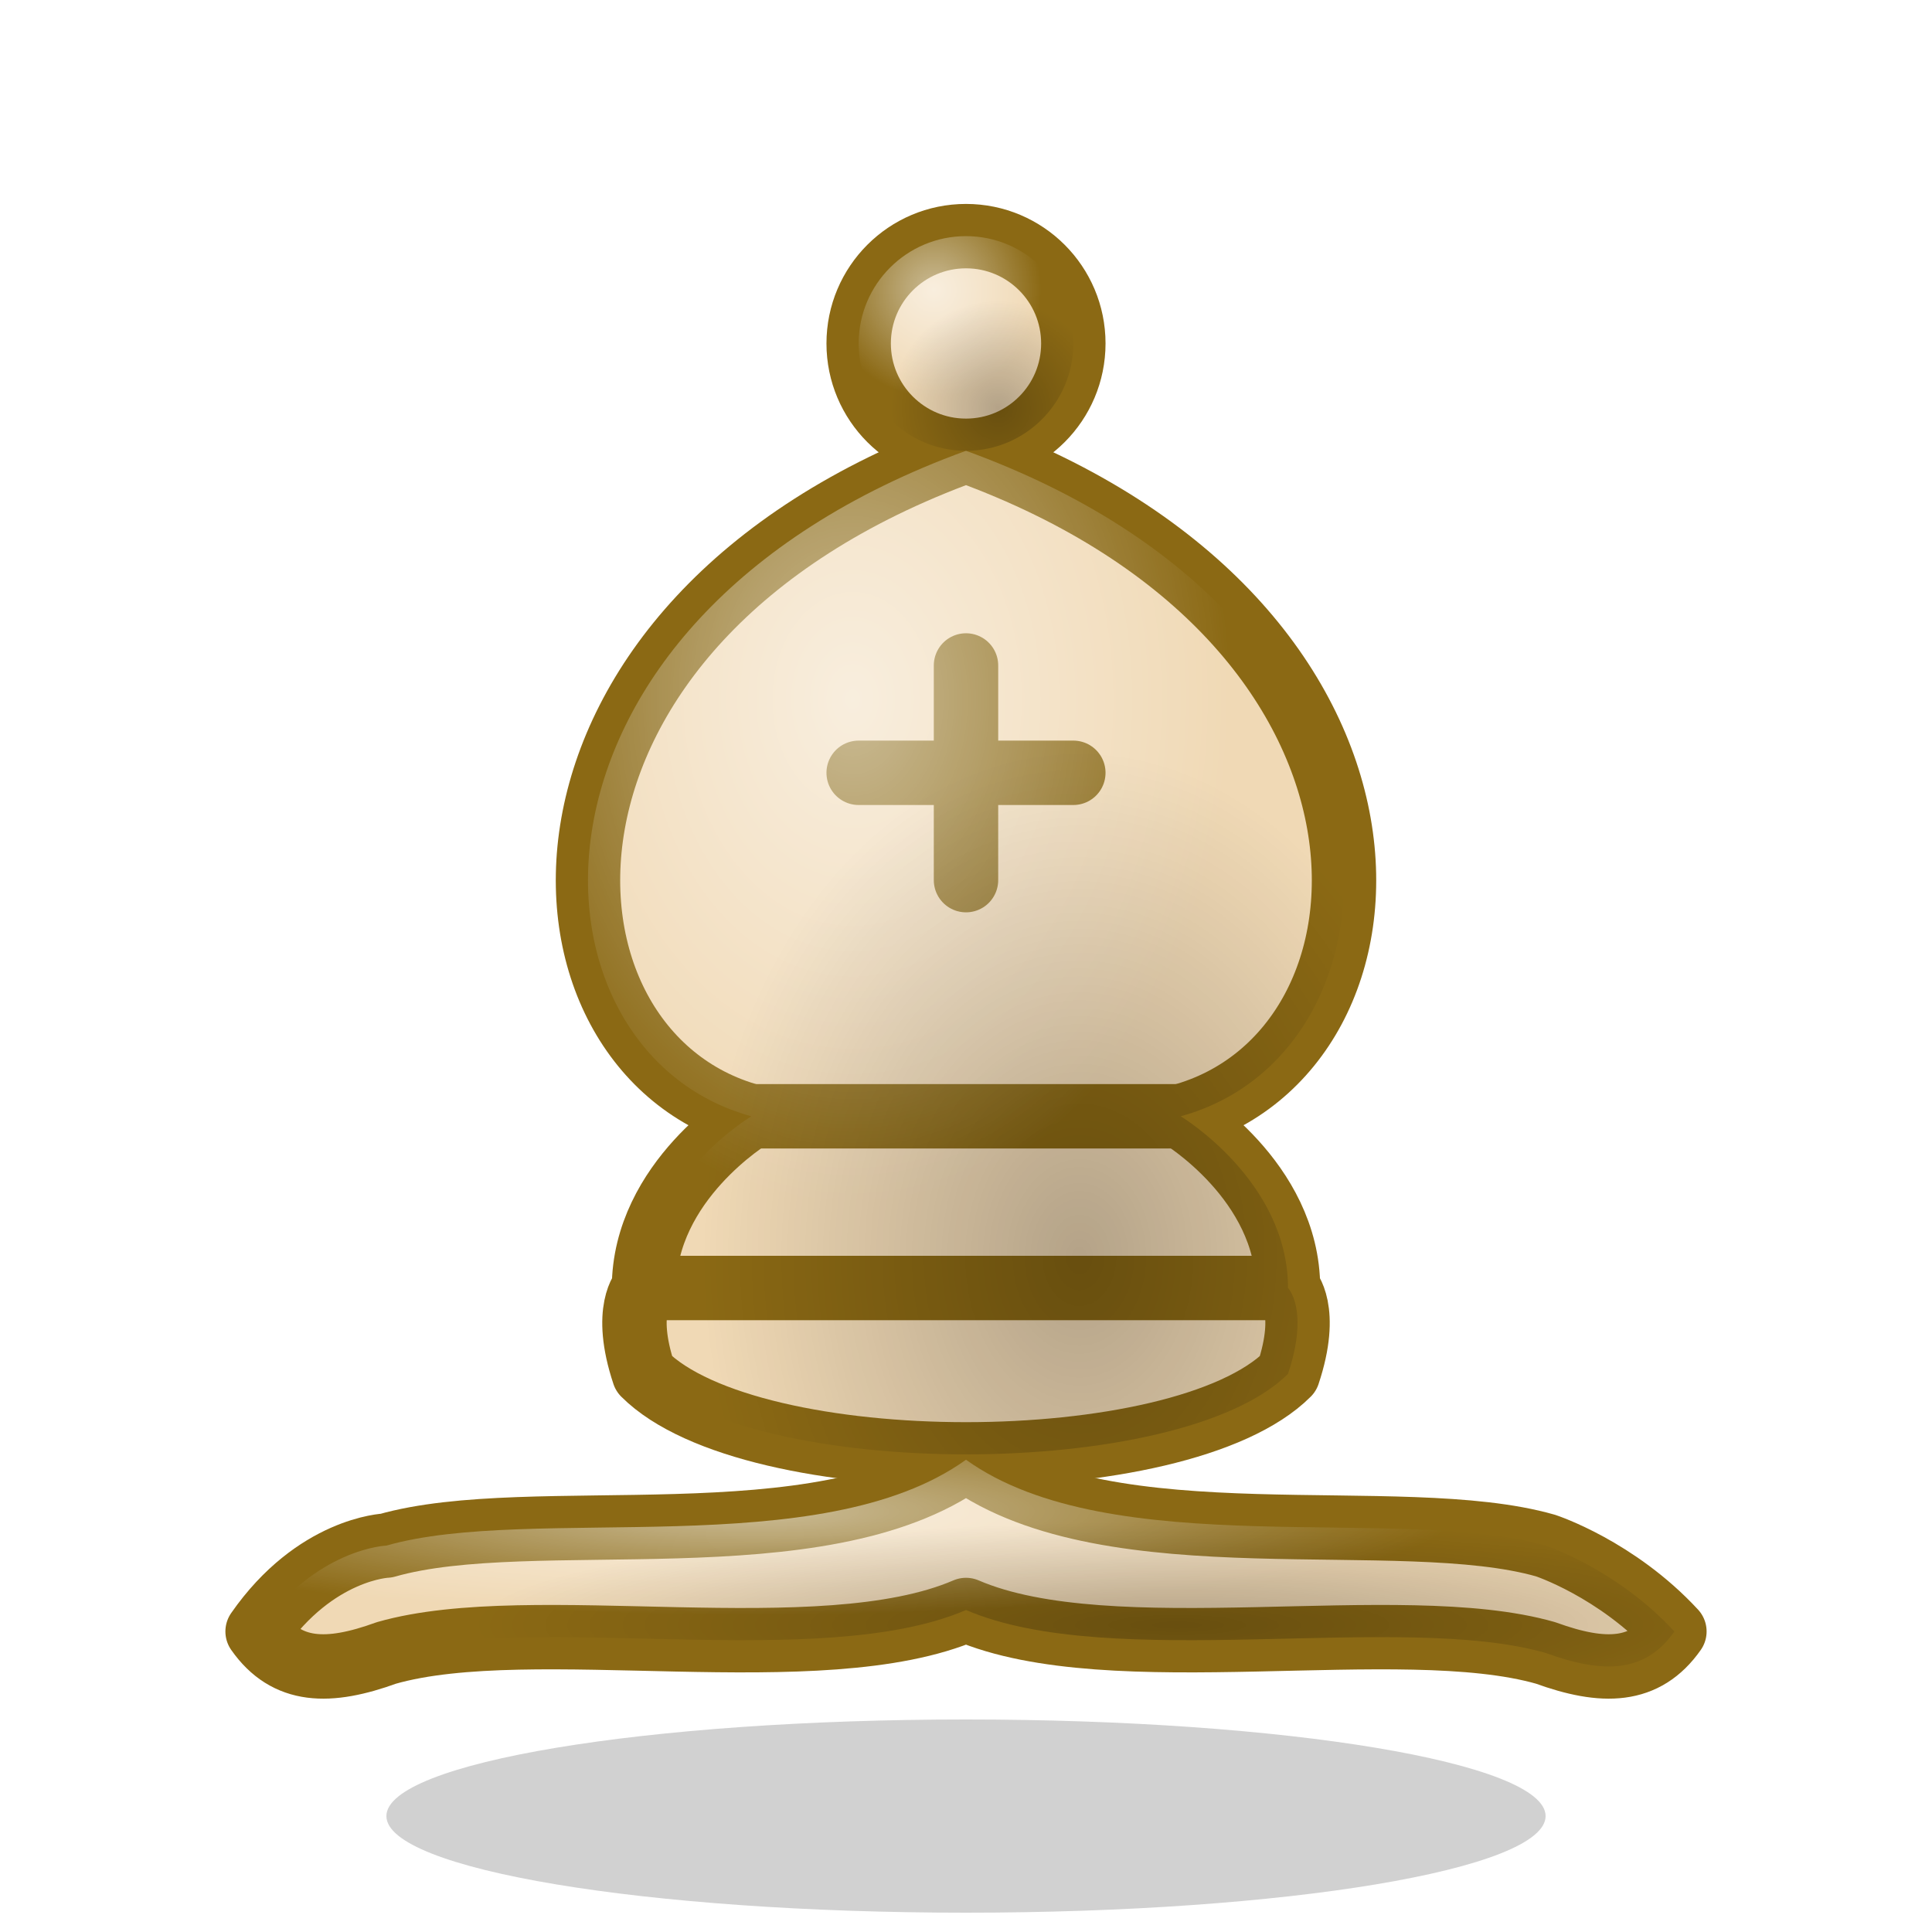
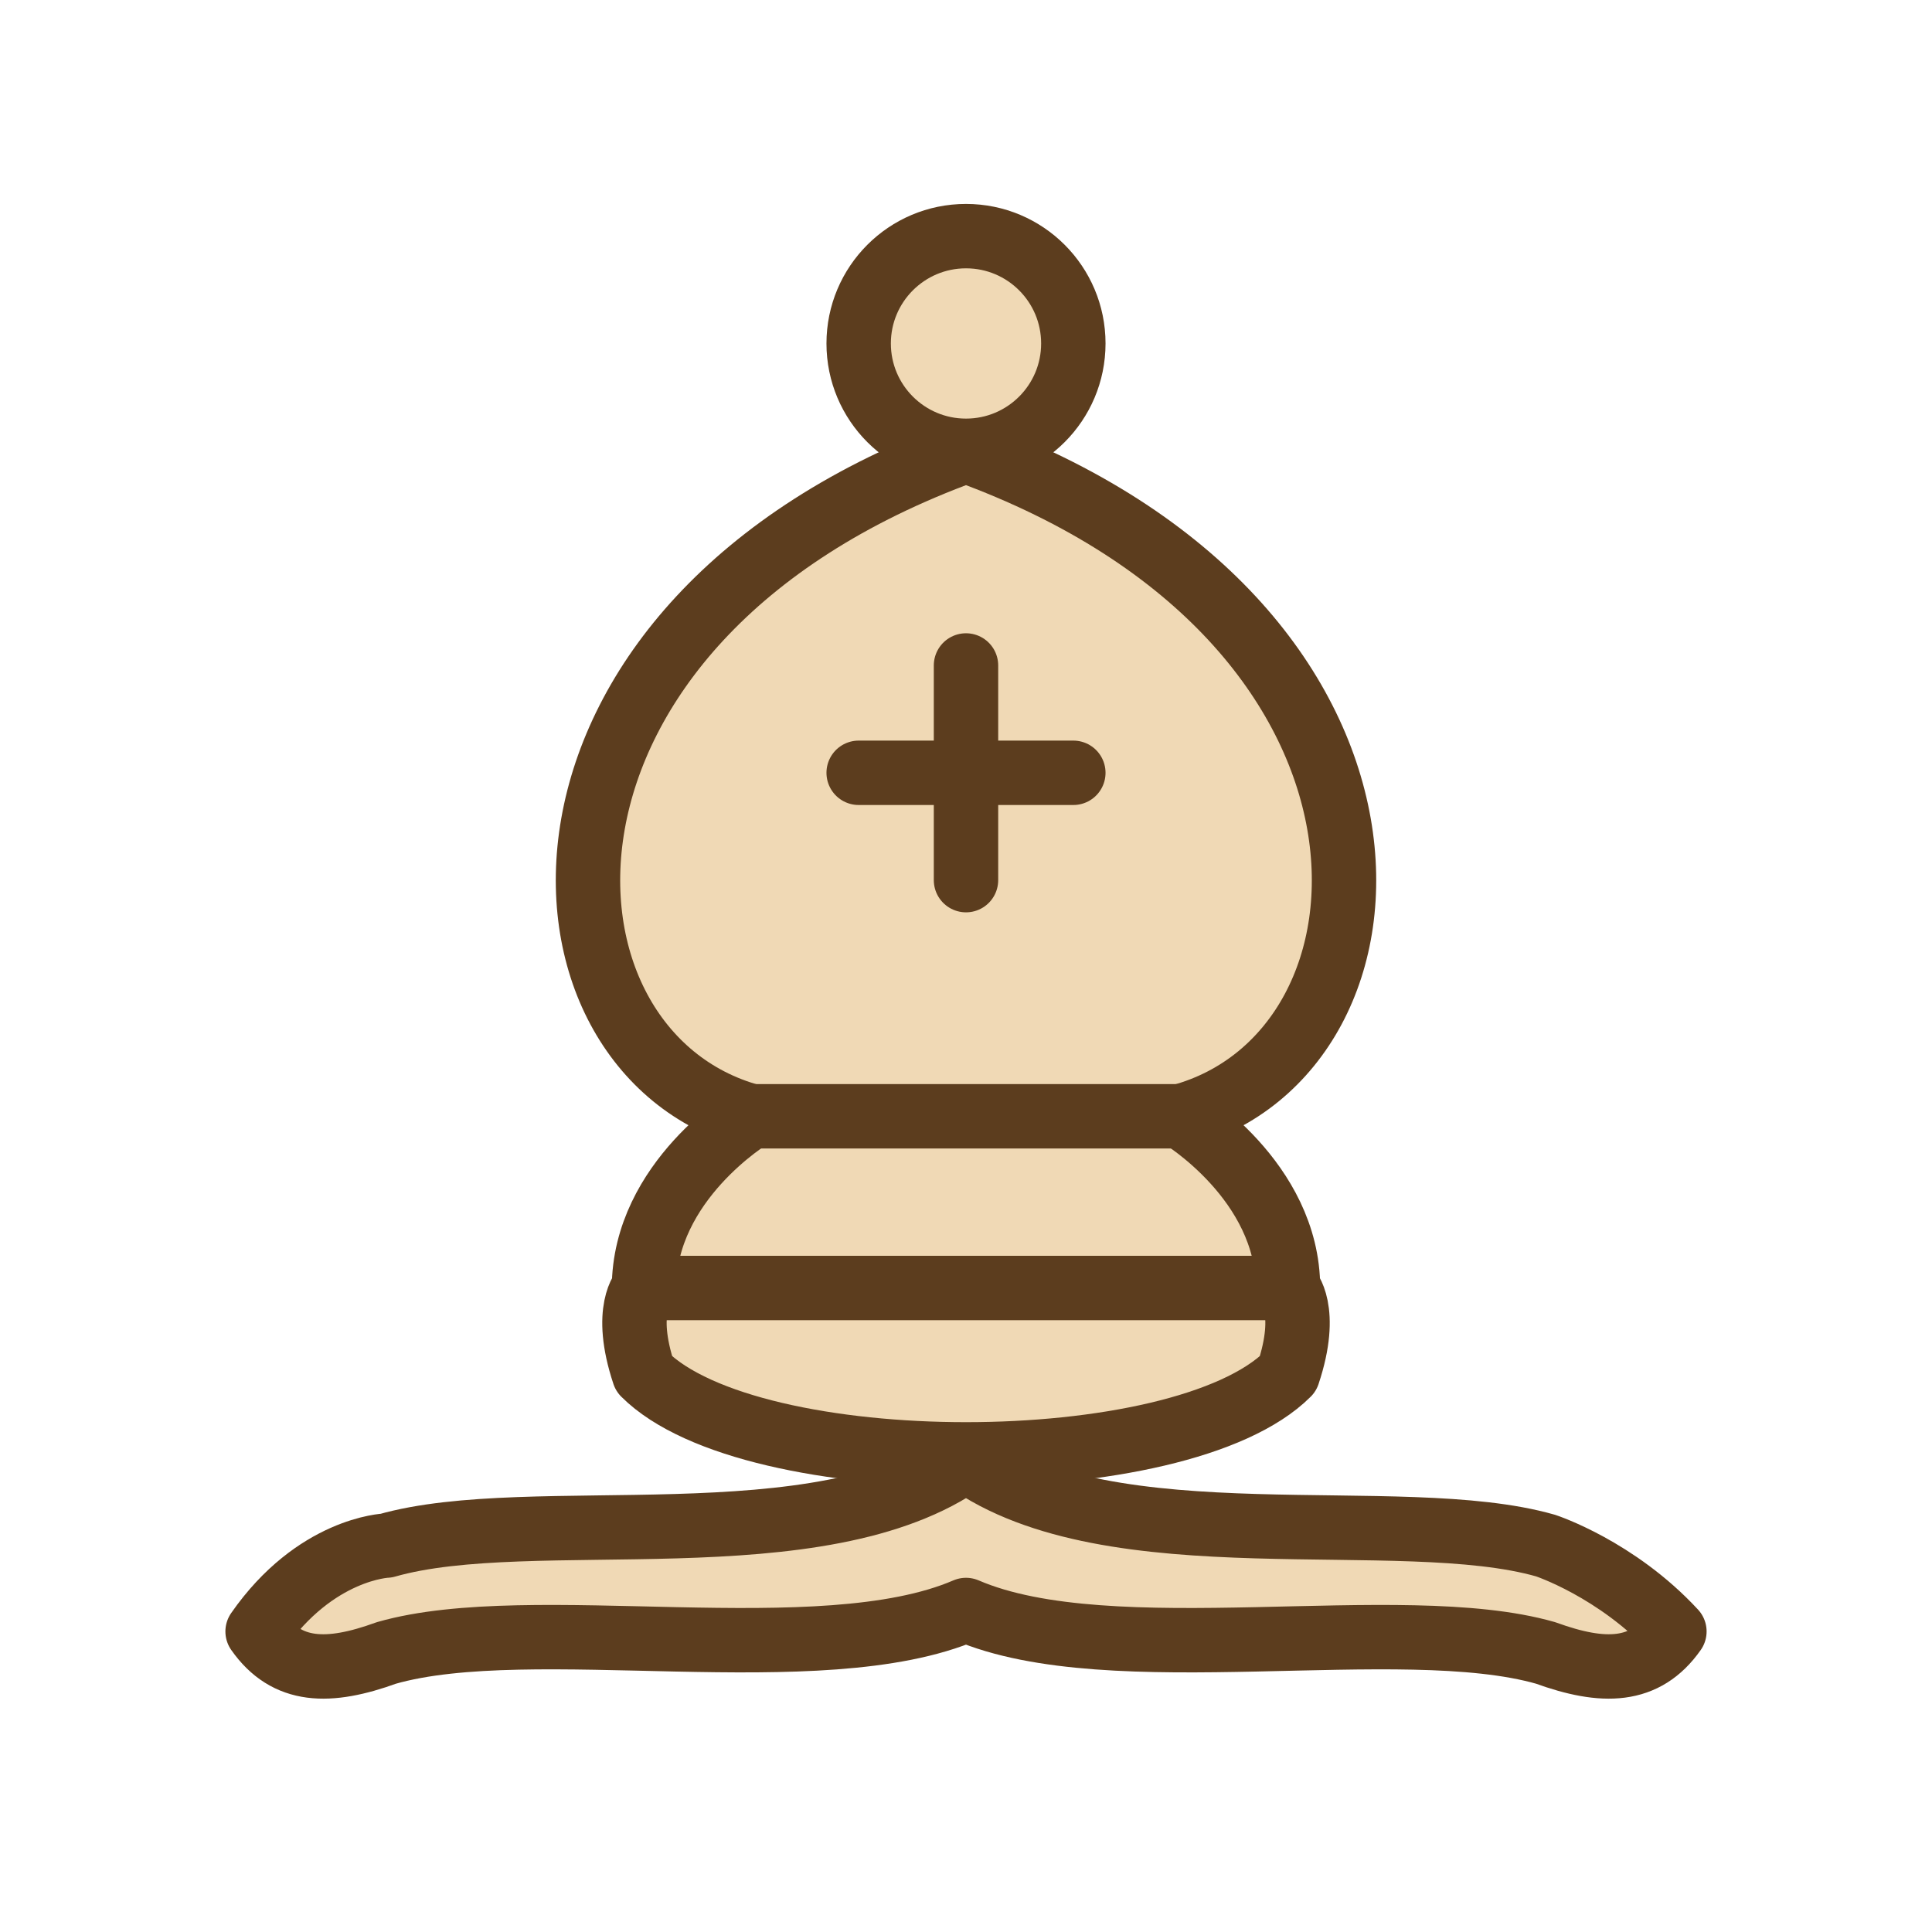
<svg xmlns="http://www.w3.org/2000/svg" viewBox="0 0 45 45">
-   <defs>
-     <radialGradient id="hl" cx="35%" cy="25%" r="50%" gradientUnits="objectBoundingBox">
-       <stop offset="0%" stop-color="#ffffff" stop-opacity="0.55" />
-       <stop offset="100%" stop-color="#ffffff" stop-opacity="0" />
-     </radialGradient>
-     <radialGradient id="sh" cx="65%" cy="80%" r="50%" gradientUnits="objectBoundingBox">
-       <stop offset="0%" stop-color="#000000" stop-opacity="0.25" />
-       <stop offset="100%" stop-color="#000000" stop-opacity="0" />
-     </radialGradient>
-   </defs>
-   <g fill="none" fill-rule="evenodd" stroke="#8B6914" stroke-linecap="round" stroke-linejoin="round" stroke-width="1.5">
+   <g fill="none" fill-rule="evenodd" stroke="#5c3d1e" stroke-linecap="round" stroke-linejoin="round" stroke-width="1.5">
    <g fill="#f0d9b5" stroke-linecap="butt">
      <path d="M9 36c3.39-.97 10.11.43 13.5-2 3.39 2.43 10.11 1.03 13.5 2 0 0 1.65.54 3 2-.68.97-1.65.99-3 .5-3.39-.97-10.11.46-13.5-1-3.39 1.46-10.11.03-13.5 1-1.35.49-2.32.47-3-.5 1.35-1.94 3-2 3-2z" />
      <path d="M15 32c2.5 2.5 12.5 2.5 15 0 .5-1.5 0-2 0-2 0-2.5-2.5-4-2.5-4 5.5-1.5 6-11.5-5-15.5-11 4-10.5 14-5 15.5 0 0-2.5 1.5-2.5 4 0 0-.5.5 0 2z" />
      <path d="M25 8a2.5 2.5 0 1 1-5 0 2.5 2.5 0 1 1 5 0z" />
    </g>
    <path stroke-linejoin="miter" d="M17.5 26h10M15 30h15m-7.5-14.5v5M20 18h5" />
  </g>
-   <ellipse cx="50%" cy="94%" rx="30%" ry="5%" fill="rgba(0,0,0,0.18)" />
-   <path d="M9 36c3.39-.97 10.11.43 13.5-2 3.39 2.43 10.11 1.03 13.5 2 0 0 1.65.54 3 2-.68.97-1.65.99-3 .5-3.39-.97-10.11.46-13.5-1-3.39 1.46-10.11.03-13.5 1-1.35.49-2.32.47-3-.5 1.35-1.94 3-2 3-2z" fill="url(#hl)" stroke="none" />
-   <path d="M9 36c3.39-.97 10.11.43 13.5-2 3.39 2.43 10.11 1.03 13.5 2 0 0 1.65.54 3 2-.68.97-1.65.99-3 .5-3.39-.97-10.11.46-13.5-1-3.39 1.46-10.11.03-13.5 1-1.35.49-2.32.47-3-.5 1.35-1.94 3-2 3-2z" fill="url(#sh)" stroke="none" />
-   <path d="M15 32c2.5 2.5 12.5 2.5 15 0 .5-1.5 0-2 0-2 0-2.5-2.5-4-2.5-4 5.5-1.5 6-11.5-5-15.5-11 4-10.5 14-5 15.5 0 0-2.5 1.5-2.5 4 0 0-.5.5 0 2z" fill="url(#hl)" stroke="none" />
-   <path d="M15 32c2.5 2.5 12.5 2.5 15 0 .5-1.5 0-2 0-2 0-2.5-2.5-4-2.5-4 5.5-1.5 6-11.5-5-15.5-11 4-10.5 14-5 15.5 0 0-2.5 1.5-2.5 4 0 0-.5.5 0 2z" fill="url(#sh)" stroke="none" />
-   <path d="M25 8a2.5 2.5 0 1 1-5 0 2.5 2.5 0 1 1 5 0z" fill="url(#hl)" stroke="none" />
-   <path d="M25 8a2.5 2.5 0 1 1-5 0 2.5 2.5 0 1 1 5 0z" fill="url(#sh)" stroke="none" />
-   <path d="M17.5 26h10M15 30h15m-7.5-14.5v5M20 18h5" fill="url(#hl)" stroke="none" />
-   <path d="M17.5 26h10M15 30h15m-7.5-14.5v5M20 18h5" fill="url(#sh)" stroke="none" />
</svg>
